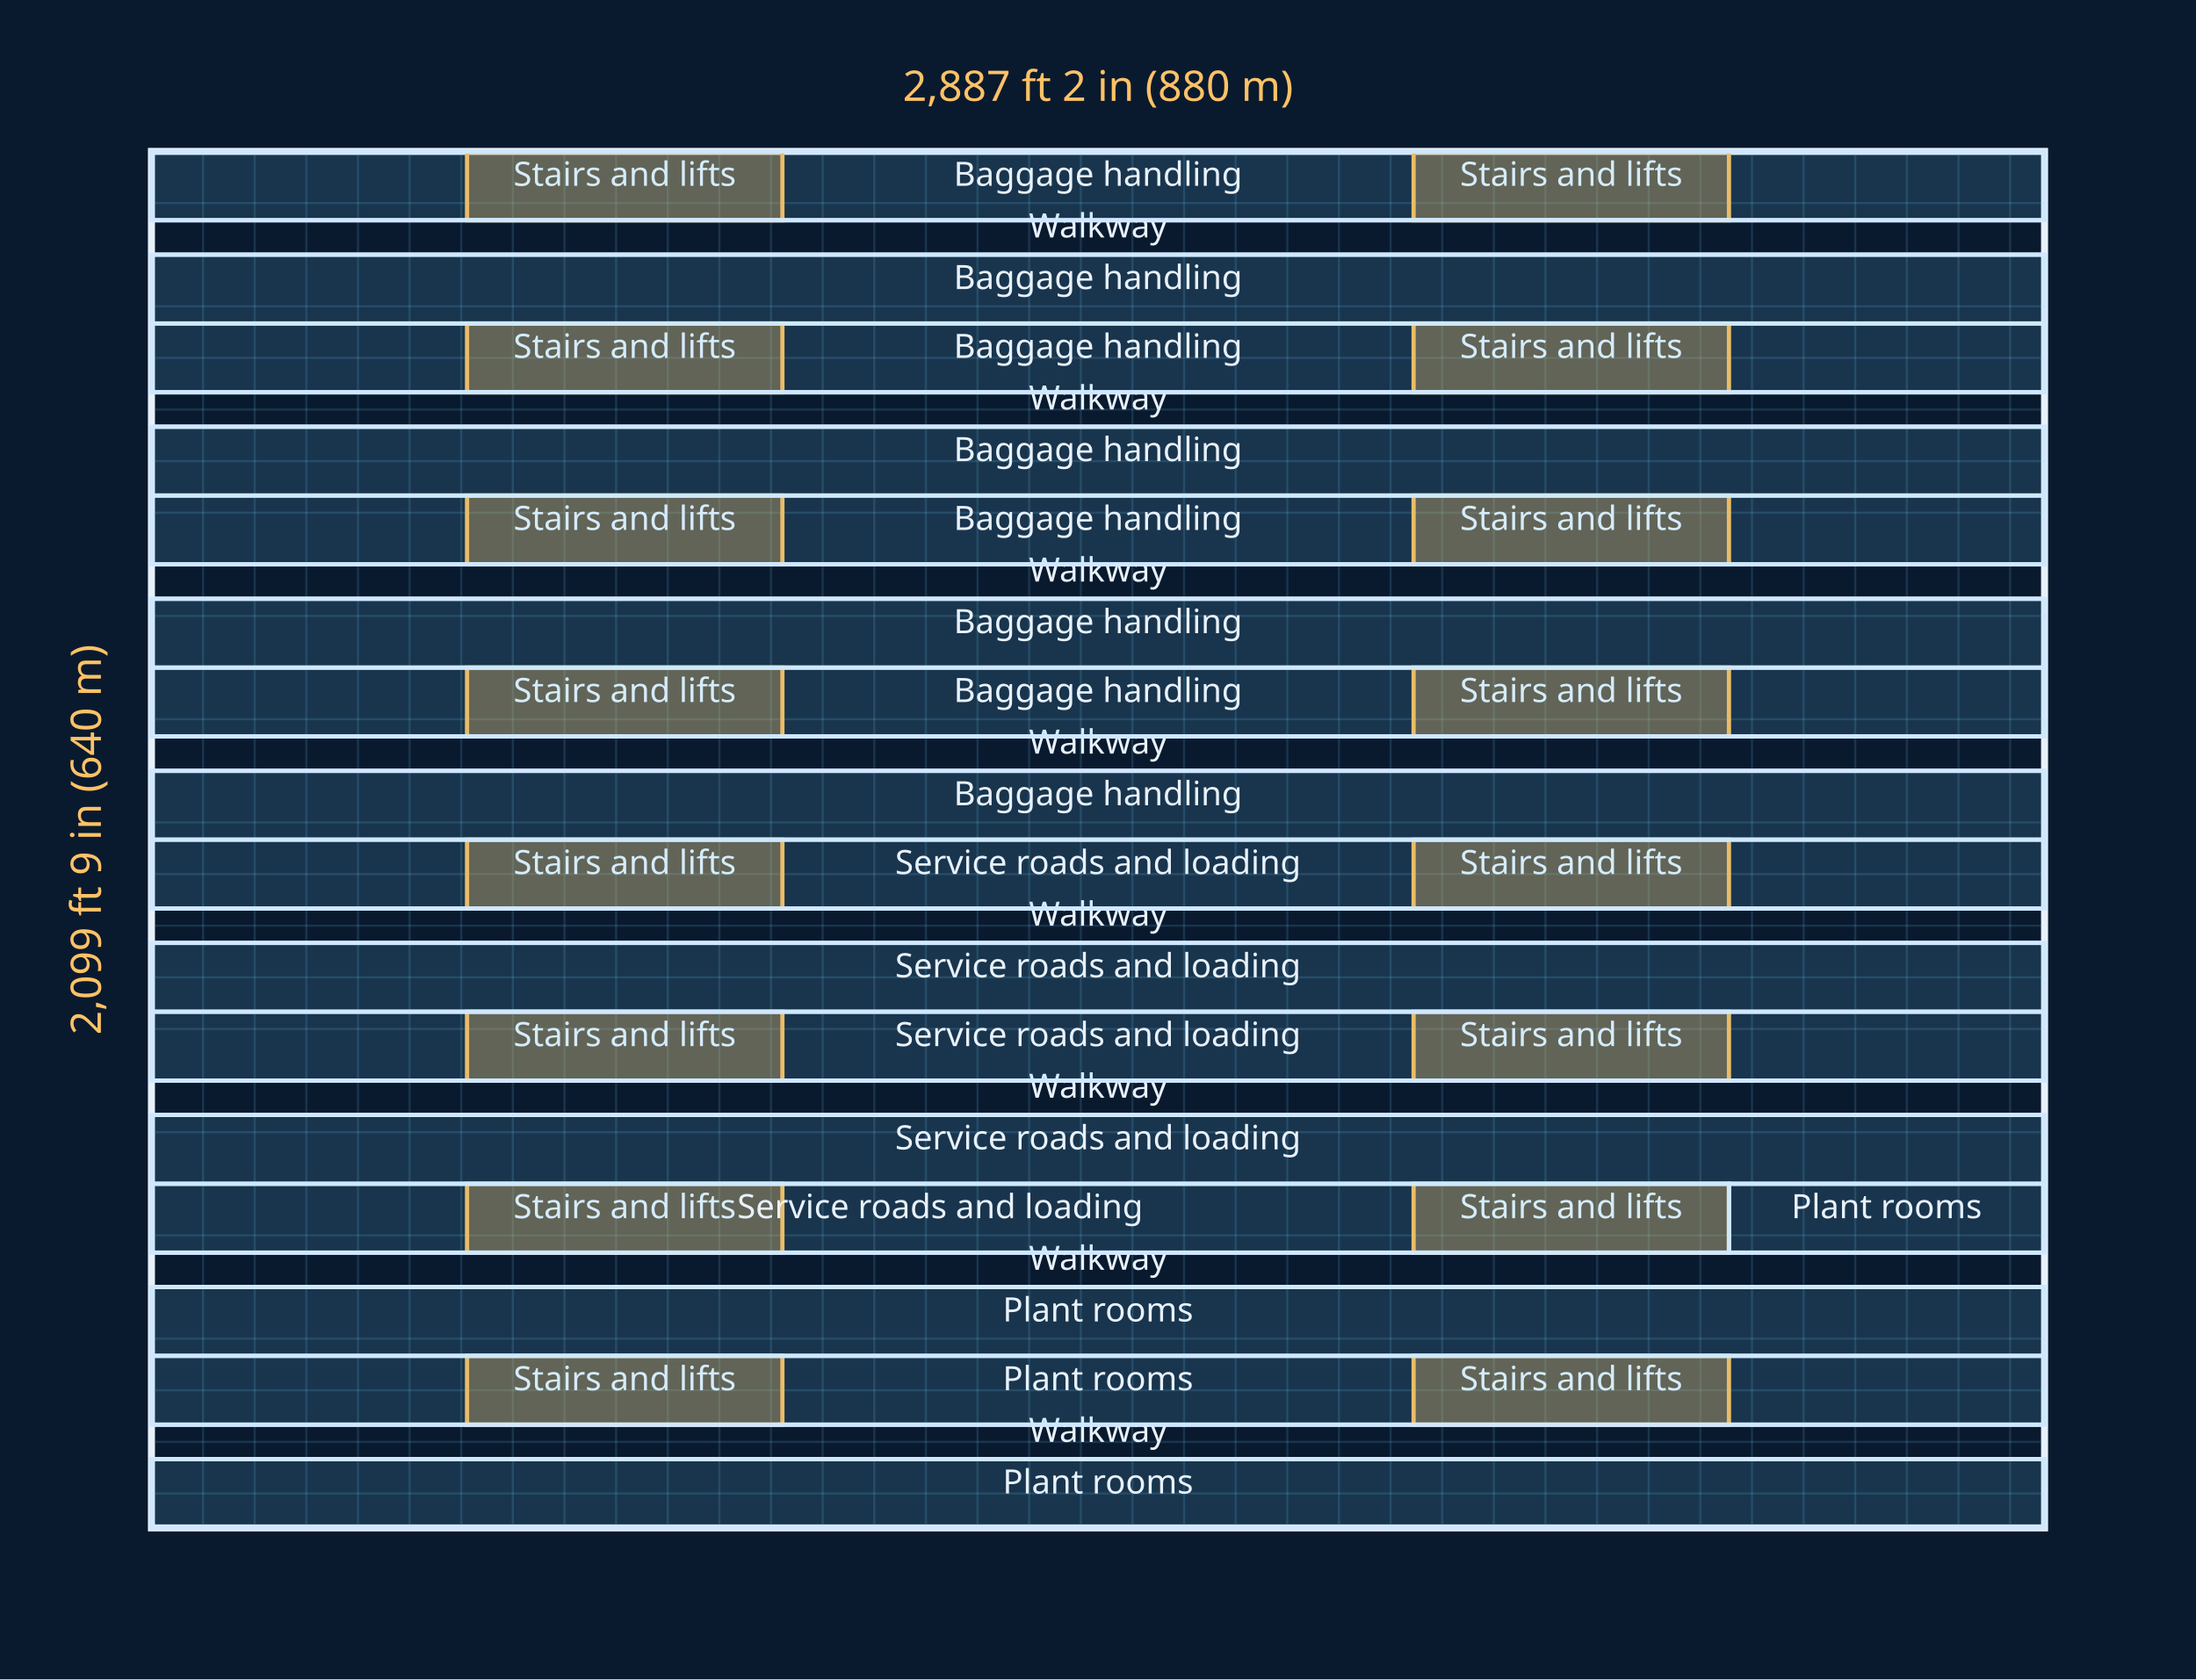
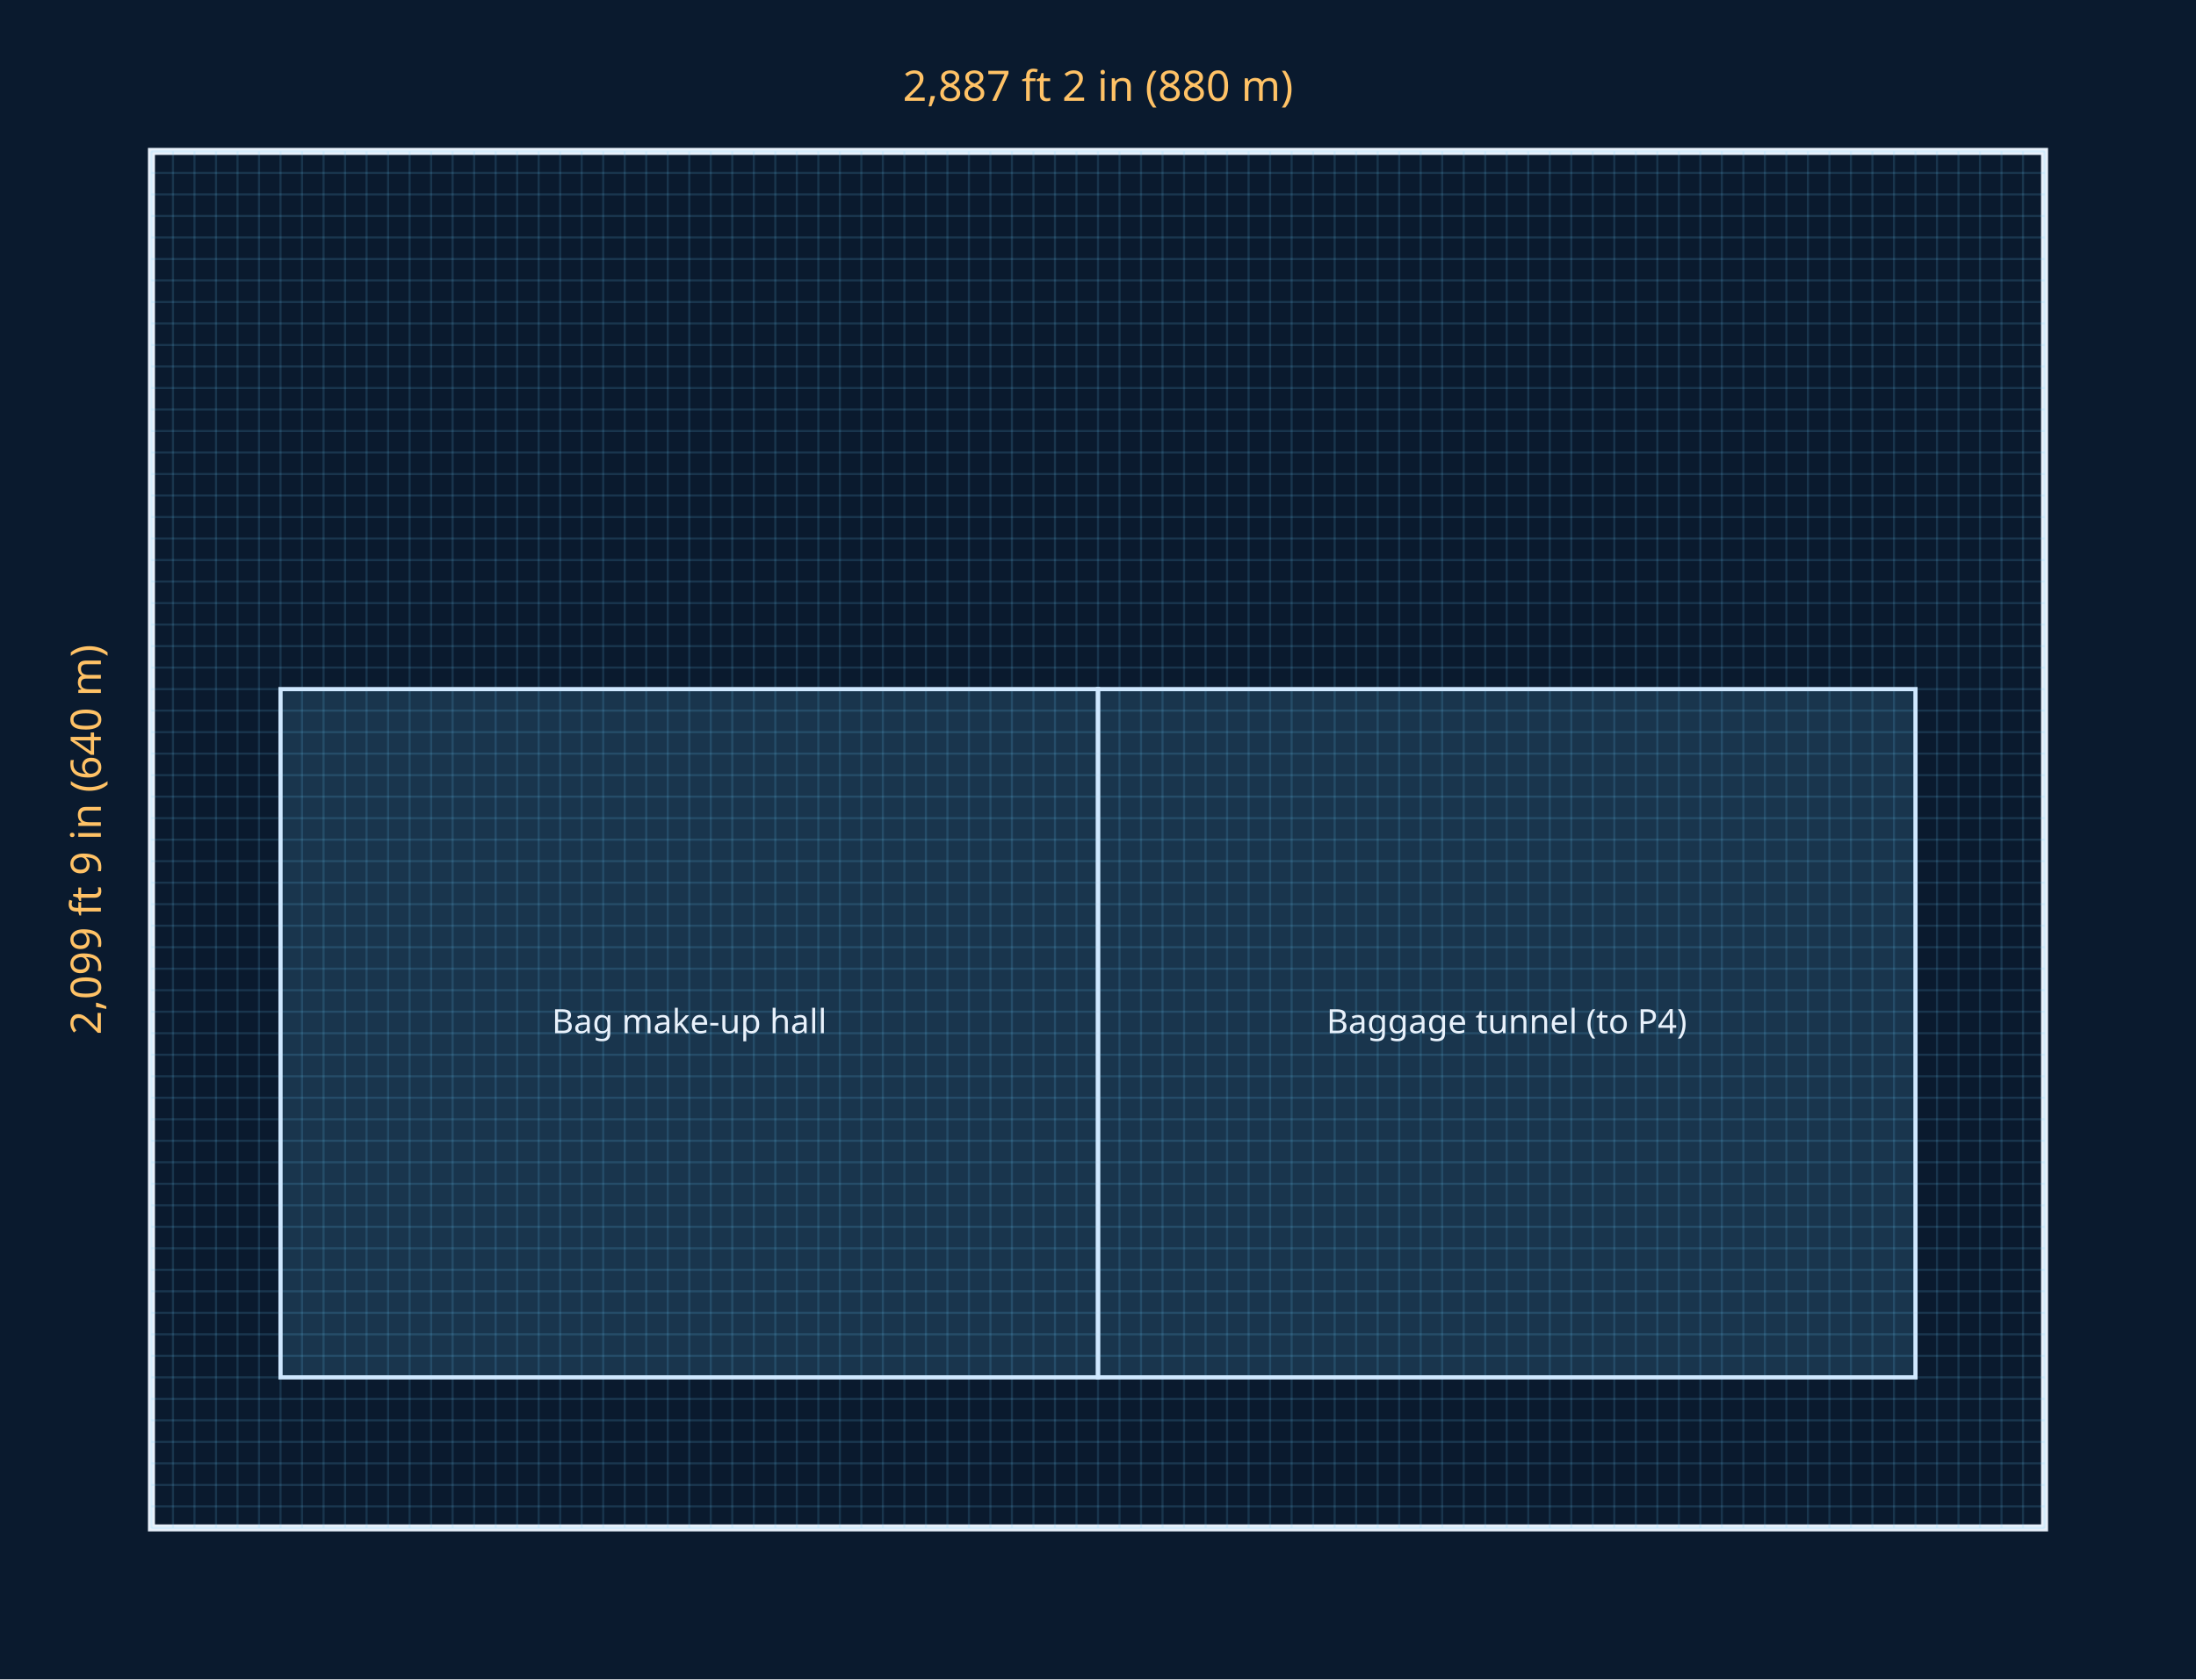
<svg xmlns="http://www.w3.org/2000/svg" viewBox="-70.4 -70.4 1020.8 780.8" font-family="Segoe UI, sans-serif">
  <rect x="-70.4" y="-70.4" width="1020.8" height="780.8" fill="#0a1a2e" />
  <rect x="0" y="0" width="880.0" height="640.0" fill="none" stroke="#e8f1fb" stroke-width="3.26" />
  <line x1="0.0" y1="0" x2="0.0" y2="640.0" stroke="#6fd0ff" stroke-opacity=".15" stroke-width="0.98" />
-   <line x1="24.0" y1="0" x2="24.0" y2="640.0" stroke="#6fd0ff" stroke-opacity=".15" stroke-width="0.98" />
-   <line x1="48.0" y1="0" x2="48.0" y2="640.0" stroke="#6fd0ff" stroke-opacity=".15" stroke-width="0.98" />
-   <line x1="72.0" y1="0" x2="72.0" y2="640.0" stroke="#6fd0ff" stroke-opacity=".15" stroke-width="0.98" />
-   <line x1="96.0" y1="0" x2="96.0" y2="640.0" stroke="#6fd0ff" stroke-opacity=".15" stroke-width="0.98" />
+   <line x1="10.0" y1="0" x2="10.0" y2="640.0" stroke="#6fd0ff" stroke-opacity=".15" stroke-width="0.98" />
+   <line x1="20.0" y1="0" x2="20.0" y2="640.0" stroke="#6fd0ff" stroke-opacity=".15" stroke-width="0.98" />
+   <line x1="30.0" y1="0" x2="30.0" y2="640.0" stroke="#6fd0ff" stroke-opacity=".15" stroke-width="0.98" />
+   <line x1="40.0" y1="0" x2="40.0" y2="640.0" stroke="#6fd0ff" stroke-opacity=".15" stroke-width="0.98" />
+   <line x1="50.0" y1="0" x2="50.0" y2="640.0" stroke="#6fd0ff" stroke-opacity=".15" stroke-width="0.98" />
+   <line x1="60.0" y1="0" x2="60.0" y2="640.0" stroke="#6fd0ff" stroke-opacity=".15" stroke-width="0.98" />
+   <line x1="70.0" y1="0" x2="70.0" y2="640.0" stroke="#6fd0ff" stroke-opacity=".15" stroke-width="0.98" />
+   <line x1="80.0" y1="0" x2="80.0" y2="640.0" stroke="#6fd0ff" stroke-opacity=".15" stroke-width="0.98" />
+   <line x1="90.0" y1="0" x2="90.0" y2="640.0" stroke="#6fd0ff" stroke-opacity=".15" stroke-width="0.98" />
+   <line x1="100.0" y1="0" x2="100.0" y2="640.0" stroke="#6fd0ff" stroke-opacity=".15" stroke-width="0.98" />
+   <line x1="110.0" y1="0" x2="110.0" y2="640.0" stroke="#6fd0ff" stroke-opacity=".15" stroke-width="0.98" />
  <line x1="120.0" y1="0" x2="120.0" y2="640.0" stroke="#6fd0ff" stroke-opacity=".15" stroke-width="0.98" />
-   <line x1="144.0" y1="0" x2="144.0" y2="640.0" stroke="#6fd0ff" stroke-opacity=".15" stroke-width="0.98" />
-   <line x1="168.0" y1="0" x2="168.0" y2="640.0" stroke="#6fd0ff" stroke-opacity=".15" stroke-width="0.98" />
-   <line x1="192.0" y1="0" x2="192.0" y2="640.0" stroke="#6fd0ff" stroke-opacity=".15" stroke-width="0.98" />
-   <line x1="216.0" y1="0" x2="216.0" y2="640.0" stroke="#6fd0ff" stroke-opacity=".15" stroke-width="0.98" />
+   <line x1="130.0" y1="0" x2="130.0" y2="640.0" stroke="#6fd0ff" stroke-opacity=".15" stroke-width="0.98" />
+   <line x1="140.0" y1="0" x2="140.0" y2="640.0" stroke="#6fd0ff" stroke-opacity=".15" stroke-width="0.98" />
+   <line x1="150.0" y1="0" x2="150.0" y2="640.0" stroke="#6fd0ff" stroke-opacity=".15" stroke-width="0.98" />
+   <line x1="160.0" y1="0" x2="160.0" y2="640.0" stroke="#6fd0ff" stroke-opacity=".15" stroke-width="0.98" />
+   <line x1="170.0" y1="0" x2="170.0" y2="640.0" stroke="#6fd0ff" stroke-opacity=".15" stroke-width="0.98" />
+   <line x1="180.0" y1="0" x2="180.0" y2="640.0" stroke="#6fd0ff" stroke-opacity=".15" stroke-width="0.98" />
+   <line x1="190.0" y1="0" x2="190.0" y2="640.0" stroke="#6fd0ff" stroke-opacity=".15" stroke-width="0.98" />
+   <line x1="200.0" y1="0" x2="200.0" y2="640.0" stroke="#6fd0ff" stroke-opacity=".15" stroke-width="0.98" />
+   <line x1="210.0" y1="0" x2="210.0" y2="640.0" stroke="#6fd0ff" stroke-opacity=".15" stroke-width="0.98" />
+   <line x1="220.0" y1="0" x2="220.0" y2="640.0" stroke="#6fd0ff" stroke-opacity=".15" stroke-width="0.98" />
+   <line x1="230.0" y1="0" x2="230.0" y2="640.0" stroke="#6fd0ff" stroke-opacity=".15" stroke-width="0.98" />
  <line x1="240.0" y1="0" x2="240.0" y2="640.0" stroke="#6fd0ff" stroke-opacity=".15" stroke-width="0.98" />
-   <line x1="264.0" y1="0" x2="264.0" y2="640.0" stroke="#6fd0ff" stroke-opacity=".15" stroke-width="0.98" />
-   <line x1="288.0" y1="0" x2="288.0" y2="640.0" stroke="#6fd0ff" stroke-opacity=".15" stroke-width="0.98" />
-   <line x1="312.0" y1="0" x2="312.0" y2="640.0" stroke="#6fd0ff" stroke-opacity=".15" stroke-width="0.98" />
-   <line x1="336.0" y1="0" x2="336.0" y2="640.0" stroke="#6fd0ff" stroke-opacity=".15" stroke-width="0.98" />
+   <line x1="250.0" y1="0" x2="250.0" y2="640.0" stroke="#6fd0ff" stroke-opacity=".15" stroke-width="0.98" />
+   <line x1="260.0" y1="0" x2="260.0" y2="640.0" stroke="#6fd0ff" stroke-opacity=".15" stroke-width="0.98" />
+   <line x1="270.0" y1="0" x2="270.0" y2="640.0" stroke="#6fd0ff" stroke-opacity=".15" stroke-width="0.98" />
+   <line x1="280.0" y1="0" x2="280.0" y2="640.0" stroke="#6fd0ff" stroke-opacity=".15" stroke-width="0.98" />
+   <line x1="290.0" y1="0" x2="290.0" y2="640.0" stroke="#6fd0ff" stroke-opacity=".15" stroke-width="0.98" />
+   <line x1="300.0" y1="0" x2="300.0" y2="640.0" stroke="#6fd0ff" stroke-opacity=".15" stroke-width="0.98" />
+   <line x1="310.0" y1="0" x2="310.0" y2="640.0" stroke="#6fd0ff" stroke-opacity=".15" stroke-width="0.98" />
+   <line x1="320.0" y1="0" x2="320.0" y2="640.0" stroke="#6fd0ff" stroke-opacity=".15" stroke-width="0.98" />
+   <line x1="330.0" y1="0" x2="330.0" y2="640.0" stroke="#6fd0ff" stroke-opacity=".15" stroke-width="0.98" />
+   <line x1="340.0" y1="0" x2="340.0" y2="640.0" stroke="#6fd0ff" stroke-opacity=".15" stroke-width="0.98" />
+   <line x1="350.0" y1="0" x2="350.0" y2="640.0" stroke="#6fd0ff" stroke-opacity=".15" stroke-width="0.98" />
  <line x1="360.0" y1="0" x2="360.0" y2="640.0" stroke="#6fd0ff" stroke-opacity=".15" stroke-width="0.98" />
-   <line x1="384.0" y1="0" x2="384.0" y2="640.0" stroke="#6fd0ff" stroke-opacity=".15" stroke-width="0.98" />
-   <line x1="408.0" y1="0" x2="408.0" y2="640.0" stroke="#6fd0ff" stroke-opacity=".15" stroke-width="0.98" />
-   <line x1="432.0" y1="0" x2="432.0" y2="640.0" stroke="#6fd0ff" stroke-opacity=".15" stroke-width="0.98" />
-   <line x1="456.0" y1="0" x2="456.0" y2="640.0" stroke="#6fd0ff" stroke-opacity=".15" stroke-width="0.98" />
+   <line x1="370.0" y1="0" x2="370.0" y2="640.0" stroke="#6fd0ff" stroke-opacity=".15" stroke-width="0.98" />
+   <line x1="380.0" y1="0" x2="380.0" y2="640.0" stroke="#6fd0ff" stroke-opacity=".15" stroke-width="0.98" />
+   <line x1="390.0" y1="0" x2="390.0" y2="640.0" stroke="#6fd0ff" stroke-opacity=".15" stroke-width="0.98" />
+   <line x1="400.0" y1="0" x2="400.0" y2="640.0" stroke="#6fd0ff" stroke-opacity=".15" stroke-width="0.98" />
+   <line x1="410.0" y1="0" x2="410.0" y2="640.0" stroke="#6fd0ff" stroke-opacity=".15" stroke-width="0.98" />
+   <line x1="420.0" y1="0" x2="420.0" y2="640.0" stroke="#6fd0ff" stroke-opacity=".15" stroke-width="0.98" />
+   <line x1="430.0" y1="0" x2="430.0" y2="640.0" stroke="#6fd0ff" stroke-opacity=".15" stroke-width="0.98" />
+   <line x1="440.0" y1="0" x2="440.0" y2="640.0" stroke="#6fd0ff" stroke-opacity=".15" stroke-width="0.98" />
+   <line x1="450.0" y1="0" x2="450.0" y2="640.0" stroke="#6fd0ff" stroke-opacity=".15" stroke-width="0.98" />
+   <line x1="460.0" y1="0" x2="460.0" y2="640.0" stroke="#6fd0ff" stroke-opacity=".15" stroke-width="0.98" />
+   <line x1="470.0" y1="0" x2="470.0" y2="640.0" stroke="#6fd0ff" stroke-opacity=".15" stroke-width="0.98" />
  <line x1="480.0" y1="0" x2="480.0" y2="640.0" stroke="#6fd0ff" stroke-opacity=".15" stroke-width="0.98" />
-   <line x1="504.0" y1="0" x2="504.0" y2="640.0" stroke="#6fd0ff" stroke-opacity=".15" stroke-width="0.98" />
-   <line x1="528.0" y1="0" x2="528.0" y2="640.0" stroke="#6fd0ff" stroke-opacity=".15" stroke-width="0.98" />
-   <line x1="552.0" y1="0" x2="552.0" y2="640.0" stroke="#6fd0ff" stroke-opacity=".15" stroke-width="0.98" />
-   <line x1="576.0" y1="0" x2="576.0" y2="640.0" stroke="#6fd0ff" stroke-opacity=".15" stroke-width="0.98" />
+   <line x1="490.0" y1="0" x2="490.0" y2="640.0" stroke="#6fd0ff" stroke-opacity=".15" stroke-width="0.98" />
+   <line x1="500.0" y1="0" x2="500.0" y2="640.0" stroke="#6fd0ff" stroke-opacity=".15" stroke-width="0.98" />
+   <line x1="510.0" y1="0" x2="510.0" y2="640.0" stroke="#6fd0ff" stroke-opacity=".15" stroke-width="0.98" />
+   <line x1="520.0" y1="0" x2="520.0" y2="640.0" stroke="#6fd0ff" stroke-opacity=".15" stroke-width="0.98" />
+   <line x1="530.0" y1="0" x2="530.0" y2="640.0" stroke="#6fd0ff" stroke-opacity=".15" stroke-width="0.98" />
+   <line x1="540.0" y1="0" x2="540.0" y2="640.0" stroke="#6fd0ff" stroke-opacity=".15" stroke-width="0.98" />
+   <line x1="550.0" y1="0" x2="550.0" y2="640.0" stroke="#6fd0ff" stroke-opacity=".15" stroke-width="0.98" />
+   <line x1="560.0" y1="0" x2="560.0" y2="640.0" stroke="#6fd0ff" stroke-opacity=".15" stroke-width="0.98" />
+   <line x1="570.0" y1="0" x2="570.0" y2="640.0" stroke="#6fd0ff" stroke-opacity=".15" stroke-width="0.98" />
+   <line x1="580.0" y1="0" x2="580.0" y2="640.0" stroke="#6fd0ff" stroke-opacity=".15" stroke-width="0.98" />
+   <line x1="590.0" y1="0" x2="590.0" y2="640.0" stroke="#6fd0ff" stroke-opacity=".15" stroke-width="0.98" />
  <line x1="600.0" y1="0" x2="600.0" y2="640.0" stroke="#6fd0ff" stroke-opacity=".15" stroke-width="0.98" />
-   <line x1="624.0" y1="0" x2="624.0" y2="640.0" stroke="#6fd0ff" stroke-opacity=".15" stroke-width="0.98" />
-   <line x1="648.0" y1="0" x2="648.0" y2="640.0" stroke="#6fd0ff" stroke-opacity=".15" stroke-width="0.98" />
-   <line x1="672.0" y1="0" x2="672.0" y2="640.0" stroke="#6fd0ff" stroke-opacity=".15" stroke-width="0.98" />
-   <line x1="696.0" y1="0" x2="696.0" y2="640.0" stroke="#6fd0ff" stroke-opacity=".15" stroke-width="0.98" />
+   <line x1="610.0" y1="0" x2="610.0" y2="640.0" stroke="#6fd0ff" stroke-opacity=".15" stroke-width="0.98" />
+   <line x1="620.0" y1="0" x2="620.0" y2="640.0" stroke="#6fd0ff" stroke-opacity=".15" stroke-width="0.98" />
+   <line x1="630.0" y1="0" x2="630.0" y2="640.0" stroke="#6fd0ff" stroke-opacity=".15" stroke-width="0.98" />
+   <line x1="640.0" y1="0" x2="640.0" y2="640.0" stroke="#6fd0ff" stroke-opacity=".15" stroke-width="0.98" />
+   <line x1="650.0" y1="0" x2="650.0" y2="640.0" stroke="#6fd0ff" stroke-opacity=".15" stroke-width="0.98" />
+   <line x1="660.0" y1="0" x2="660.0" y2="640.0" stroke="#6fd0ff" stroke-opacity=".15" stroke-width="0.98" />
+   <line x1="670.0" y1="0" x2="670.0" y2="640.0" stroke="#6fd0ff" stroke-opacity=".15" stroke-width="0.98" />
+   <line x1="680.0" y1="0" x2="680.0" y2="640.0" stroke="#6fd0ff" stroke-opacity=".15" stroke-width="0.98" />
+   <line x1="690.0" y1="0" x2="690.0" y2="640.0" stroke="#6fd0ff" stroke-opacity=".15" stroke-width="0.98" />
+   <line x1="700.0" y1="0" x2="700.0" y2="640.0" stroke="#6fd0ff" stroke-opacity=".15" stroke-width="0.98" />
+   <line x1="710.0" y1="0" x2="710.0" y2="640.0" stroke="#6fd0ff" stroke-opacity=".15" stroke-width="0.98" />
  <line x1="720.0" y1="0" x2="720.0" y2="640.0" stroke="#6fd0ff" stroke-opacity=".15" stroke-width="0.98" />
-   <line x1="744.0" y1="0" x2="744.0" y2="640.0" stroke="#6fd0ff" stroke-opacity=".15" stroke-width="0.98" />
-   <line x1="768.0" y1="0" x2="768.0" y2="640.0" stroke="#6fd0ff" stroke-opacity=".15" stroke-width="0.98" />
-   <line x1="792.0" y1="0" x2="792.0" y2="640.0" stroke="#6fd0ff" stroke-opacity=".15" stroke-width="0.98" />
-   <line x1="816.0" y1="0" x2="816.0" y2="640.0" stroke="#6fd0ff" stroke-opacity=".15" stroke-width="0.98" />
+   <line x1="730.0" y1="0" x2="730.0" y2="640.0" stroke="#6fd0ff" stroke-opacity=".15" stroke-width="0.98" />
+   <line x1="740.0" y1="0" x2="740.0" y2="640.0" stroke="#6fd0ff" stroke-opacity=".15" stroke-width="0.98" />
+   <line x1="750.0" y1="0" x2="750.0" y2="640.0" stroke="#6fd0ff" stroke-opacity=".15" stroke-width="0.98" />
+   <line x1="760.0" y1="0" x2="760.0" y2="640.0" stroke="#6fd0ff" stroke-opacity=".15" stroke-width="0.98" />
+   <line x1="770.0" y1="0" x2="770.0" y2="640.0" stroke="#6fd0ff" stroke-opacity=".15" stroke-width="0.98" />
+   <line x1="780.0" y1="0" x2="780.0" y2="640.0" stroke="#6fd0ff" stroke-opacity=".15" stroke-width="0.98" />
+   <line x1="790.0" y1="0" x2="790.0" y2="640.0" stroke="#6fd0ff" stroke-opacity=".15" stroke-width="0.98" />
+   <line x1="800.0" y1="0" x2="800.0" y2="640.0" stroke="#6fd0ff" stroke-opacity=".15" stroke-width="0.98" />
+   <line x1="810.0" y1="0" x2="810.0" y2="640.0" stroke="#6fd0ff" stroke-opacity=".15" stroke-width="0.98" />
+   <line x1="820.0" y1="0" x2="820.0" y2="640.0" stroke="#6fd0ff" stroke-opacity=".15" stroke-width="0.98" />
+   <line x1="830.0" y1="0" x2="830.0" y2="640.0" stroke="#6fd0ff" stroke-opacity=".15" stroke-width="0.98" />
  <line x1="840.0" y1="0" x2="840.0" y2="640.0" stroke="#6fd0ff" stroke-opacity=".15" stroke-width="0.98" />
-   <line x1="864.0" y1="0" x2="864.0" y2="640.0" stroke="#6fd0ff" stroke-opacity=".15" stroke-width="0.98" />
+   <line x1="850.0" y1="0" x2="850.0" y2="640.0" stroke="#6fd0ff" stroke-opacity=".15" stroke-width="0.98" />
+   <line x1="860.0" y1="0" x2="860.0" y2="640.0" stroke="#6fd0ff" stroke-opacity=".15" stroke-width="0.98" />
+   <line x1="870.0" y1="0" x2="870.0" y2="640.0" stroke="#6fd0ff" stroke-opacity=".15" stroke-width="0.98" />
+   <line x1="880.0" y1="0" x2="880.0" y2="640.0" stroke="#6fd0ff" stroke-opacity=".15" stroke-width="0.98" />
  <line x1="0" y1="0.0" x2="880.0" y2="0.0" stroke="#6fd0ff" stroke-opacity=".15" stroke-width="0.98" />
-   <line x1="0" y1="24.0" x2="880.0" y2="24.0" stroke="#6fd0ff" stroke-opacity=".15" stroke-width="0.98" />
-   <line x1="0" y1="48.0" x2="880.0" y2="48.0" stroke="#6fd0ff" stroke-opacity=".15" stroke-width="0.98" />
-   <line x1="0" y1="72.0" x2="880.0" y2="72.0" stroke="#6fd0ff" stroke-opacity=".15" stroke-width="0.98" />
-   <line x1="0" y1="96.0" x2="880.0" y2="96.0" stroke="#6fd0ff" stroke-opacity=".15" stroke-width="0.98" />
+   <line x1="0" y1="10.0" x2="880.0" y2="10.0" stroke="#6fd0ff" stroke-opacity=".15" stroke-width="0.98" />
+   <line x1="0" y1="20.0" x2="880.0" y2="20.0" stroke="#6fd0ff" stroke-opacity=".15" stroke-width="0.98" />
+   <line x1="0" y1="30.0" x2="880.0" y2="30.0" stroke="#6fd0ff" stroke-opacity=".15" stroke-width="0.98" />
+   <line x1="0" y1="40.0" x2="880.0" y2="40.0" stroke="#6fd0ff" stroke-opacity=".15" stroke-width="0.98" />
+   <line x1="0" y1="50.0" x2="880.0" y2="50.0" stroke="#6fd0ff" stroke-opacity=".15" stroke-width="0.98" />
+   <line x1="0" y1="60.0" x2="880.0" y2="60.0" stroke="#6fd0ff" stroke-opacity=".15" stroke-width="0.98" />
+   <line x1="0" y1="70.0" x2="880.0" y2="70.0" stroke="#6fd0ff" stroke-opacity=".15" stroke-width="0.98" />
+   <line x1="0" y1="80.0" x2="880.0" y2="80.0" stroke="#6fd0ff" stroke-opacity=".15" stroke-width="0.98" />
+   <line x1="0" y1="90.0" x2="880.0" y2="90.0" stroke="#6fd0ff" stroke-opacity=".15" stroke-width="0.98" />
+   <line x1="0" y1="100.0" x2="880.0" y2="100.0" stroke="#6fd0ff" stroke-opacity=".15" stroke-width="0.98" />
+   <line x1="0" y1="110.0" x2="880.0" y2="110.0" stroke="#6fd0ff" stroke-opacity=".15" stroke-width="0.98" />
  <line x1="0" y1="120.0" x2="880.0" y2="120.0" stroke="#6fd0ff" stroke-opacity=".15" stroke-width="0.98" />
-   <line x1="0" y1="144.0" x2="880.0" y2="144.0" stroke="#6fd0ff" stroke-opacity=".15" stroke-width="0.98" />
-   <line x1="0" y1="168.0" x2="880.0" y2="168.0" stroke="#6fd0ff" stroke-opacity=".15" stroke-width="0.98" />
-   <line x1="0" y1="192.0" x2="880.0" y2="192.0" stroke="#6fd0ff" stroke-opacity=".15" stroke-width="0.98" />
-   <line x1="0" y1="216.0" x2="880.0" y2="216.0" stroke="#6fd0ff" stroke-opacity=".15" stroke-width="0.98" />
+   <line x1="0" y1="130.0" x2="880.0" y2="130.0" stroke="#6fd0ff" stroke-opacity=".15" stroke-width="0.98" />
+   <line x1="0" y1="140.0" x2="880.0" y2="140.0" stroke="#6fd0ff" stroke-opacity=".15" stroke-width="0.98" />
+   <line x1="0" y1="150.0" x2="880.0" y2="150.0" stroke="#6fd0ff" stroke-opacity=".15" stroke-width="0.98" />
+   <line x1="0" y1="160.0" x2="880.0" y2="160.0" stroke="#6fd0ff" stroke-opacity=".15" stroke-width="0.98" />
+   <line x1="0" y1="170.0" x2="880.0" y2="170.0" stroke="#6fd0ff" stroke-opacity=".15" stroke-width="0.98" />
+   <line x1="0" y1="180.0" x2="880.0" y2="180.0" stroke="#6fd0ff" stroke-opacity=".15" stroke-width="0.98" />
+   <line x1="0" y1="190.0" x2="880.0" y2="190.0" stroke="#6fd0ff" stroke-opacity=".15" stroke-width="0.98" />
+   <line x1="0" y1="200.0" x2="880.0" y2="200.0" stroke="#6fd0ff" stroke-opacity=".15" stroke-width="0.98" />
+   <line x1="0" y1="210.0" x2="880.0" y2="210.0" stroke="#6fd0ff" stroke-opacity=".15" stroke-width="0.98" />
+   <line x1="0" y1="220.0" x2="880.0" y2="220.0" stroke="#6fd0ff" stroke-opacity=".15" stroke-width="0.98" />
+   <line x1="0" y1="230.0" x2="880.0" y2="230.0" stroke="#6fd0ff" stroke-opacity=".15" stroke-width="0.98" />
  <line x1="0" y1="240.0" x2="880.0" y2="240.0" stroke="#6fd0ff" stroke-opacity=".15" stroke-width="0.98" />
-   <line x1="0" y1="264.0" x2="880.0" y2="264.0" stroke="#6fd0ff" stroke-opacity=".15" stroke-width="0.98" />
-   <line x1="0" y1="288.0" x2="880.0" y2="288.0" stroke="#6fd0ff" stroke-opacity=".15" stroke-width="0.98" />
-   <line x1="0" y1="312.0" x2="880.0" y2="312.0" stroke="#6fd0ff" stroke-opacity=".15" stroke-width="0.98" />
-   <line x1="0" y1="336.0" x2="880.0" y2="336.0" stroke="#6fd0ff" stroke-opacity=".15" stroke-width="0.98" />
+   <line x1="0" y1="250.0" x2="880.0" y2="250.0" stroke="#6fd0ff" stroke-opacity=".15" stroke-width="0.98" />
+   <line x1="0" y1="260.0" x2="880.0" y2="260.0" stroke="#6fd0ff" stroke-opacity=".15" stroke-width="0.98" />
+   <line x1="0" y1="270.0" x2="880.0" y2="270.0" stroke="#6fd0ff" stroke-opacity=".15" stroke-width="0.98" />
+   <line x1="0" y1="280.0" x2="880.0" y2="280.0" stroke="#6fd0ff" stroke-opacity=".15" stroke-width="0.98" />
+   <line x1="0" y1="290.0" x2="880.0" y2="290.0" stroke="#6fd0ff" stroke-opacity=".15" stroke-width="0.98" />
+   <line x1="0" y1="300.0" x2="880.0" y2="300.0" stroke="#6fd0ff" stroke-opacity=".15" stroke-width="0.98" />
+   <line x1="0" y1="310.0" x2="880.0" y2="310.0" stroke="#6fd0ff" stroke-opacity=".15" stroke-width="0.98" />
+   <line x1="0" y1="320.0" x2="880.0" y2="320.0" stroke="#6fd0ff" stroke-opacity=".15" stroke-width="0.98" />
+   <line x1="0" y1="330.0" x2="880.0" y2="330.0" stroke="#6fd0ff" stroke-opacity=".15" stroke-width="0.98" />
+   <line x1="0" y1="340.0" x2="880.0" y2="340.0" stroke="#6fd0ff" stroke-opacity=".15" stroke-width="0.98" />
+   <line x1="0" y1="350.0" x2="880.0" y2="350.0" stroke="#6fd0ff" stroke-opacity=".15" stroke-width="0.98" />
  <line x1="0" y1="360.0" x2="880.0" y2="360.0" stroke="#6fd0ff" stroke-opacity=".15" stroke-width="0.98" />
-   <line x1="0" y1="384.0" x2="880.0" y2="384.0" stroke="#6fd0ff" stroke-opacity=".15" stroke-width="0.98" />
-   <line x1="0" y1="408.0" x2="880.0" y2="408.0" stroke="#6fd0ff" stroke-opacity=".15" stroke-width="0.98" />
-   <line x1="0" y1="432.0" x2="880.0" y2="432.0" stroke="#6fd0ff" stroke-opacity=".15" stroke-width="0.98" />
-   <line x1="0" y1="456.0" x2="880.0" y2="456.0" stroke="#6fd0ff" stroke-opacity=".15" stroke-width="0.98" />
+   <line x1="0" y1="370.0" x2="880.0" y2="370.0" stroke="#6fd0ff" stroke-opacity=".15" stroke-width="0.98" />
+   <line x1="0" y1="380.0" x2="880.0" y2="380.0" stroke="#6fd0ff" stroke-opacity=".15" stroke-width="0.98" />
+   <line x1="0" y1="390.0" x2="880.0" y2="390.0" stroke="#6fd0ff" stroke-opacity=".15" stroke-width="0.98" />
+   <line x1="0" y1="400.0" x2="880.0" y2="400.0" stroke="#6fd0ff" stroke-opacity=".15" stroke-width="0.98" />
+   <line x1="0" y1="410.0" x2="880.0" y2="410.0" stroke="#6fd0ff" stroke-opacity=".15" stroke-width="0.98" />
+   <line x1="0" y1="420.0" x2="880.0" y2="420.0" stroke="#6fd0ff" stroke-opacity=".15" stroke-width="0.98" />
+   <line x1="0" y1="430.0" x2="880.0" y2="430.0" stroke="#6fd0ff" stroke-opacity=".15" stroke-width="0.98" />
+   <line x1="0" y1="440.0" x2="880.0" y2="440.0" stroke="#6fd0ff" stroke-opacity=".15" stroke-width="0.98" />
+   <line x1="0" y1="450.0" x2="880.0" y2="450.0" stroke="#6fd0ff" stroke-opacity=".15" stroke-width="0.98" />
+   <line x1="0" y1="460.0" x2="880.0" y2="460.0" stroke="#6fd0ff" stroke-opacity=".15" stroke-width="0.98" />
+   <line x1="0" y1="470.0" x2="880.0" y2="470.0" stroke="#6fd0ff" stroke-opacity=".15" stroke-width="0.98" />
  <line x1="0" y1="480.0" x2="880.0" y2="480.0" stroke="#6fd0ff" stroke-opacity=".15" stroke-width="0.98" />
-   <line x1="0" y1="504.0" x2="880.0" y2="504.0" stroke="#6fd0ff" stroke-opacity=".15" stroke-width="0.98" />
-   <line x1="0" y1="528.0" x2="880.0" y2="528.0" stroke="#6fd0ff" stroke-opacity=".15" stroke-width="0.98" />
-   <line x1="0" y1="552.0" x2="880.0" y2="552.0" stroke="#6fd0ff" stroke-opacity=".15" stroke-width="0.98" />
-   <line x1="0" y1="576.0" x2="880.0" y2="576.0" stroke="#6fd0ff" stroke-opacity=".15" stroke-width="0.98" />
+   <line x1="0" y1="490.0" x2="880.0" y2="490.0" stroke="#6fd0ff" stroke-opacity=".15" stroke-width="0.98" />
+   <line x1="0" y1="500.0" x2="880.0" y2="500.0" stroke="#6fd0ff" stroke-opacity=".15" stroke-width="0.98" />
+   <line x1="0" y1="510.0" x2="880.0" y2="510.0" stroke="#6fd0ff" stroke-opacity=".15" stroke-width="0.98" />
+   <line x1="0" y1="520.0" x2="880.0" y2="520.0" stroke="#6fd0ff" stroke-opacity=".15" stroke-width="0.98" />
+   <line x1="0" y1="530.0" x2="880.0" y2="530.0" stroke="#6fd0ff" stroke-opacity=".15" stroke-width="0.98" />
+   <line x1="0" y1="540.0" x2="880.0" y2="540.0" stroke="#6fd0ff" stroke-opacity=".15" stroke-width="0.98" />
+   <line x1="0" y1="550.0" x2="880.0" y2="550.0" stroke="#6fd0ff" stroke-opacity=".15" stroke-width="0.98" />
+   <line x1="0" y1="560.0" x2="880.0" y2="560.0" stroke="#6fd0ff" stroke-opacity=".15" stroke-width="0.98" />
+   <line x1="0" y1="570.0" x2="880.0" y2="570.0" stroke="#6fd0ff" stroke-opacity=".15" stroke-width="0.98" />
+   <line x1="0" y1="580.0" x2="880.0" y2="580.0" stroke="#6fd0ff" stroke-opacity=".15" stroke-width="0.98" />
+   <line x1="0" y1="590.0" x2="880.0" y2="590.0" stroke="#6fd0ff" stroke-opacity=".15" stroke-width="0.98" />
  <line x1="0" y1="600.0" x2="880.0" y2="600.0" stroke="#6fd0ff" stroke-opacity=".15" stroke-width="0.98" />
-   <line x1="0" y1="624.0" x2="880.0" y2="624.0" stroke="#6fd0ff" stroke-opacity=".15" stroke-width="0.98" />
-   <polygon points="146.7,0.0 293.3,0.0 293.3,32.0 146.7,32.0" fill="rgba(255,184,77,.35)" stroke="#ffb84d" stroke-width="1.96" />
-   <text x="220.0" y="16.0" font-size="15.6" fill="#e8f1fb" text-anchor="middle">Stairs and lifts</text>
-   <polygon points="586.7,0.0 733.3,0.0 733.3,32.0 586.7,32.0" fill="rgba(255,184,77,.35)" stroke="#ffb84d" stroke-width="1.96" />
-   <text x="660.0" y="16.0" font-size="15.6" fill="#e8f1fb" text-anchor="middle">Stairs and lifts</text>
-   <polygon points="146.7,80.0 293.3,80.0 293.3,112.0 146.7,112.0" fill="rgba(255,184,77,.35)" stroke="#ffb84d" stroke-width="1.96" />
-   <text x="220.0" y="96.0" font-size="15.6" fill="#e8f1fb" text-anchor="middle">Stairs and lifts</text>
-   <polygon points="586.7,80.0 733.3,80.0 733.3,112.0 586.7,112.0" fill="rgba(255,184,77,.35)" stroke="#ffb84d" stroke-width="1.96" />
-   <text x="660.0" y="96.0" font-size="15.6" fill="#e8f1fb" text-anchor="middle">Stairs and lifts</text>
-   <polygon points="146.7,160.0 293.3,160.0 293.3,192.0 146.7,192.0" fill="rgba(255,184,77,.35)" stroke="#ffb84d" stroke-width="1.96" />
-   <text x="220.0" y="176.0" font-size="15.6" fill="#e8f1fb" text-anchor="middle">Stairs and lifts</text>
-   <polygon points="586.7,160.0 733.3,160.0 733.3,192.0 586.7,192.0" fill="rgba(255,184,77,.35)" stroke="#ffb84d" stroke-width="1.96" />
-   <text x="660.0" y="176.0" font-size="15.6" fill="#e8f1fb" text-anchor="middle">Stairs and lifts</text>
-   <polygon points="146.7,240.0 293.3,240.0 293.3,272.0 146.7,272.0" fill="rgba(255,184,77,.35)" stroke="#ffb84d" stroke-width="1.96" />
-   <text x="220.0" y="256.0" font-size="15.6" fill="#e8f1fb" text-anchor="middle">Stairs and lifts</text>
-   <polygon points="586.7,240.0 733.3,240.0 733.3,272.0 586.7,272.0" fill="rgba(255,184,77,.35)" stroke="#ffb84d" stroke-width="1.96" />
-   <text x="660.0" y="256.0" font-size="15.6" fill="#e8f1fb" text-anchor="middle">Stairs and lifts</text>
-   <polygon points="146.7,320.0 293.3,320.0 293.3,352.0 146.7,352.0" fill="rgba(255,184,77,.35)" stroke="#ffb84d" stroke-width="1.96" />
-   <text x="220.0" y="336.0" font-size="15.6" fill="#e8f1fb" text-anchor="middle">Stairs and lifts</text>
-   <polygon points="586.7,320.0 733.3,320.0 733.3,352.0 586.7,352.0" fill="rgba(255,184,77,.35)" stroke="#ffb84d" stroke-width="1.96" />
-   <text x="660.0" y="336.0" font-size="15.6" fill="#e8f1fb" text-anchor="middle">Stairs and lifts</text>
-   <polygon points="146.7,400.0 293.3,400.0 293.3,432.0 146.7,432.0" fill="rgba(255,184,77,.35)" stroke="#ffb84d" stroke-width="1.96" />
-   <text x="220.0" y="416.0" font-size="15.6" fill="#e8f1fb" text-anchor="middle">Stairs and lifts</text>
-   <polygon points="586.7,400.0 733.3,400.0 733.3,432.0 586.7,432.0" fill="rgba(255,184,77,.35)" stroke="#ffb84d" stroke-width="1.96" />
-   <text x="660.0" y="416.0" font-size="15.6" fill="#e8f1fb" text-anchor="middle">Stairs and lifts</text>
-   <polygon points="146.7,480.0 293.3,480.0 293.3,512.0 146.7,512.0" fill="rgba(255,184,77,.35)" stroke="#ffb84d" stroke-width="1.96" />
-   <text x="220.0" y="496.0" font-size="15.6" fill="#e8f1fb" text-anchor="middle">Stairs and lifts</text>
-   <polygon points="586.7,480.0 733.3,480.0 733.3,512.0 586.7,512.0" fill="rgba(255,184,77,.35)" stroke="#ffb84d" stroke-width="1.96" />
-   <text x="660.0" y="496.0" font-size="15.6" fill="#e8f1fb" text-anchor="middle">Stairs and lifts</text>
-   <polygon points="146.7,560.0 293.3,560.0 293.3,592.0 146.7,592.0" fill="rgba(255,184,77,.35)" stroke="#ffb84d" stroke-width="1.96" />
-   <text x="220.0" y="576.0" font-size="15.6" fill="#e8f1fb" text-anchor="middle">Stairs and lifts</text>
-   <polygon points="586.7,560.0 733.3,560.0 733.3,592.0 586.7,592.0" fill="rgba(255,184,77,.35)" stroke="#ffb84d" stroke-width="1.96" />
-   <text x="660.0" y="576.0" font-size="15.6" fill="#e8f1fb" text-anchor="middle">Stairs and lifts</text>
-   <polygon points="0.0,32.0 880.0,32.0 880.0,48.0 0.0,48.0" fill="none" stroke="#e8f1fb" stroke-width="1.96" />
-   <text x="440.0" y="40.0" font-size="15.6" fill="#e8f1fb" text-anchor="middle">Walkway</text>
-   <polygon points="0.0,112.0 880.0,112.0 880.0,128.0 0.0,128.0" fill="none" stroke="#e8f1fb" stroke-width="1.96" />
-   <text x="440.0" y="120.0" font-size="15.6" fill="#e8f1fb" text-anchor="middle">Walkway</text>
-   <polygon points="0.0,192.0 880.0,192.0 880.0,208.0 0.0,208.0" fill="none" stroke="#e8f1fb" stroke-width="1.96" />
-   <text x="440.0" y="200.0" font-size="15.6" fill="#e8f1fb" text-anchor="middle">Walkway</text>
-   <polygon points="0.0,272.0 880.0,272.0 880.0,288.0 0.0,288.0" fill="none" stroke="#e8f1fb" stroke-width="1.96" />
-   <text x="440.0" y="280.0" font-size="15.6" fill="#e8f1fb" text-anchor="middle">Walkway</text>
-   <polygon points="0.0,352.0 880.0,352.0 880.0,368.0 0.0,368.0" fill="none" stroke="#e8f1fb" stroke-width="1.96" />
-   <text x="440.0" y="360.0" font-size="15.6" fill="#e8f1fb" text-anchor="middle">Walkway</text>
-   <polygon points="0.0,432.0 880.0,432.0 880.0,448.0 0.0,448.0" fill="none" stroke="#e8f1fb" stroke-width="1.96" />
-   <text x="440.0" y="440.0" font-size="15.6" fill="#e8f1fb" text-anchor="middle">Walkway</text>
-   <polygon points="0.0,512.0 880.0,512.0 880.0,528.0 0.0,528.0" fill="none" stroke="#e8f1fb" stroke-width="1.96" />
-   <text x="440.0" y="520.0" font-size="15.6" fill="#e8f1fb" text-anchor="middle">Walkway</text>
-   <polygon points="0.0,592.0 880.0,592.0 880.0,608.0 0.0,608.0" fill="none" stroke="#e8f1fb" stroke-width="1.96" />
-   <text x="440.0" y="600.0" font-size="15.6" fill="#e8f1fb" text-anchor="middle">Walkway</text>
-   <polygon points="0.0,0.0 880.0,0.0 880.0,32.0 0.0,32.0" fill="rgba(111,208,255,.15)" stroke="#cfe8ff" stroke-width="1.96" />
-   <text x="440.0" y="16.0" font-size="15.6" fill="#e8f1fb" text-anchor="middle">Baggage handling</text>
-   <polygon points="0.0,48.0 880.0,48.0 880.0,80.0 0.0,80.0" fill="rgba(111,208,255,.15)" stroke="#cfe8ff" stroke-width="1.96" />
-   <text x="440.0" y="64.0" font-size="15.6" fill="#e8f1fb" text-anchor="middle">Baggage handling</text>
-   <polygon points="0.0,80.0 880.0,80.0 880.0,112.0 0.0,112.0" fill="rgba(111,208,255,.15)" stroke="#cfe8ff" stroke-width="1.96" />
-   <text x="440.0" y="96.0" font-size="15.6" fill="#e8f1fb" text-anchor="middle">Baggage handling</text>
-   <polygon points="0.0,128.0 880.0,128.0 880.0,160.0 0.0,160.0" fill="rgba(111,208,255,.15)" stroke="#cfe8ff" stroke-width="1.96" />
-   <text x="440.0" y="144.0" font-size="15.6" fill="#e8f1fb" text-anchor="middle">Baggage handling</text>
-   <polygon points="0.0,160.0 880.0,160.0 880.0,192.0 0.0,192.0" fill="rgba(111,208,255,.15)" stroke="#cfe8ff" stroke-width="1.96" />
-   <text x="440.0" y="176.0" font-size="15.6" fill="#e8f1fb" text-anchor="middle">Baggage handling</text>
-   <polygon points="0.0,208.0 880.0,208.0 880.0,240.0 0.0,240.0" fill="rgba(111,208,255,.15)" stroke="#cfe8ff" stroke-width="1.96" />
-   <text x="440.0" y="224.0" font-size="15.6" fill="#e8f1fb" text-anchor="middle">Baggage handling</text>
-   <polygon points="0.0,240.0 880.0,240.0 880.0,272.0 0.0,272.0" fill="rgba(111,208,255,.15)" stroke="#cfe8ff" stroke-width="1.96" />
-   <text x="440.0" y="256.0" font-size="15.6" fill="#e8f1fb" text-anchor="middle">Baggage handling</text>
-   <polygon points="0.0,288.0 880.0,288.0 880.0,320.0 0.0,320.0" fill="rgba(111,208,255,.15)" stroke="#cfe8ff" stroke-width="1.96" />
-   <text x="440.0" y="304.0" font-size="15.6" fill="#e8f1fb" text-anchor="middle">Baggage handling</text>
-   <polygon points="0.0,320.0 880.0,320.0 880.0,352.0 0.0,352.0" fill="rgba(111,208,255,.15)" stroke="#cfe8ff" stroke-width="1.96" />
-   <text x="440.0" y="336.0" font-size="15.6" fill="#e8f1fb" text-anchor="middle">Service roads and loading</text>
-   <polygon points="0.0,368.0 880.0,368.0 880.0,400.0 0.0,400.0" fill="rgba(111,208,255,.15)" stroke="#cfe8ff" stroke-width="1.96" />
-   <text x="440.0" y="384.0" font-size="15.6" fill="#e8f1fb" text-anchor="middle">Service roads and loading</text>
-   <polygon points="0.0,400.0 880.0,400.0 880.0,432.0 0.0,432.0" fill="rgba(111,208,255,.15)" stroke="#cfe8ff" stroke-width="1.96" />
-   <text x="440.0" y="416.0" font-size="15.6" fill="#e8f1fb" text-anchor="middle">Service roads and loading</text>
-   <polygon points="0.0,448.0 880.0,448.0 880.0,480.0 0.0,480.0" fill="rgba(111,208,255,.15)" stroke="#cfe8ff" stroke-width="1.96" />
-   <text x="440.0" y="464.0" font-size="15.6" fill="#e8f1fb" text-anchor="middle">Service roads and loading</text>
-   <polygon points="0.0,480.0 733.3,480.0 733.3,512.0 0.0,512.0" fill="rgba(111,208,255,.15)" stroke="#cfe8ff" stroke-width="1.96" />
-   <text x="366.6" y="496.0" font-size="15.6" fill="#e8f1fb" text-anchor="middle">Service roads and loading</text>
-   <polygon points="733.3,480.0 880.0,480.0 880.0,512.0 733.3,512.0" fill="rgba(111,208,255,.15)" stroke="#cfe8ff" stroke-width="1.96" />
-   <text x="806.6" y="496.0" font-size="15.6" fill="#e8f1fb" text-anchor="middle">Plant rooms</text>
-   <polygon points="0.0,528.0 880.0,528.0 880.0,560.0 0.0,560.0" fill="rgba(111,208,255,.15)" stroke="#cfe8ff" stroke-width="1.96" />
-   <text x="440.0" y="544.0" font-size="15.6" fill="#e8f1fb" text-anchor="middle">Plant rooms</text>
-   <polygon points="0.0,560.0 880.0,560.0 880.0,592.0 0.0,592.0" fill="rgba(111,208,255,.15)" stroke="#cfe8ff" stroke-width="1.96" />
-   <text x="440.0" y="576.0" font-size="15.6" fill="#e8f1fb" text-anchor="middle">Plant rooms</text>
-   <polygon points="0.0,608.0 880.0,608.0 880.0,640.0 0.0,640.0" fill="rgba(111,208,255,.15)" stroke="#cfe8ff" stroke-width="1.96" />
-   <text x="440.0" y="624.0" font-size="15.6" fill="#e8f1fb" text-anchor="middle">Plant rooms</text>
+   <line x1="0" y1="610.0" x2="880.0" y2="610.0" stroke="#6fd0ff" stroke-opacity=".15" stroke-width="0.98" />
+   <line x1="0" y1="620.0" x2="880.0" y2="620.0" stroke="#6fd0ff" stroke-opacity=".15" stroke-width="0.98" />
+   <line x1="0" y1="630.0" x2="880.0" y2="630.0" stroke="#6fd0ff" stroke-opacity=".15" stroke-width="0.98" />
+   <line x1="0" y1="640.0" x2="880.0" y2="640.0" stroke="#6fd0ff" stroke-opacity=".15" stroke-width="0.98" />
+   <polygon points="60.0,250.0 440.0,250.0 440.0,570.0 60.0,570.0" fill="rgba(111,208,255,.15)" stroke="#cfe8ff" stroke-width="1.96" />
+   <text x="250.0" y="410.0" font-size="15.6" fill="#e8f1fb" text-anchor="middle">Bag make-up hall</text>
+   <polygon points="440.0,250.0 820.0,250.0 820.0,570.0 440.0,570.0" fill="rgba(111,208,255,.15)" stroke="#cfe8ff" stroke-width="1.96" />
+   <text x="630.0" y="410.0" font-size="15.6" fill="#e8f1fb" text-anchor="middle">Baggage tunnel (to P4)</text>
  <text x="440.0" y="-23.5" font-size="19.6" fill="#ffc266" text-anchor="middle">2,887 ft 2 in (880 m)</text>
  <text x="-23.5" y="320.0" font-size="19.6" fill="#ffc266" text-anchor="middle" transform="rotate(-90 -23.5 320.0)">2,099 ft 9 in (640 m)</text>
</svg>
